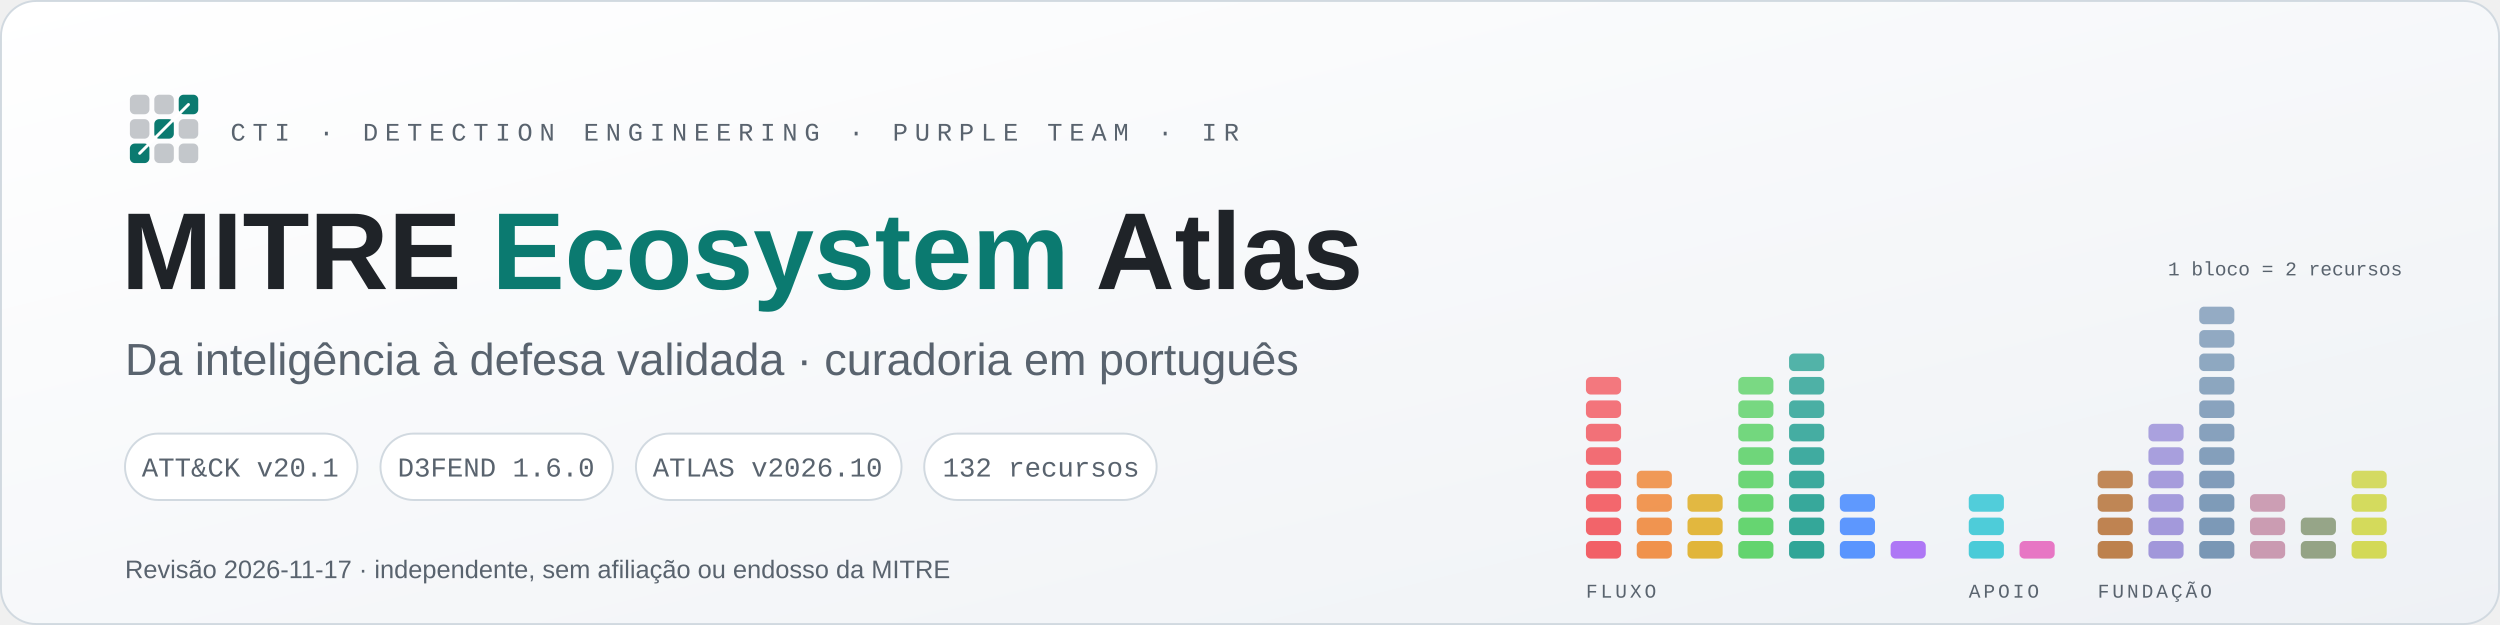
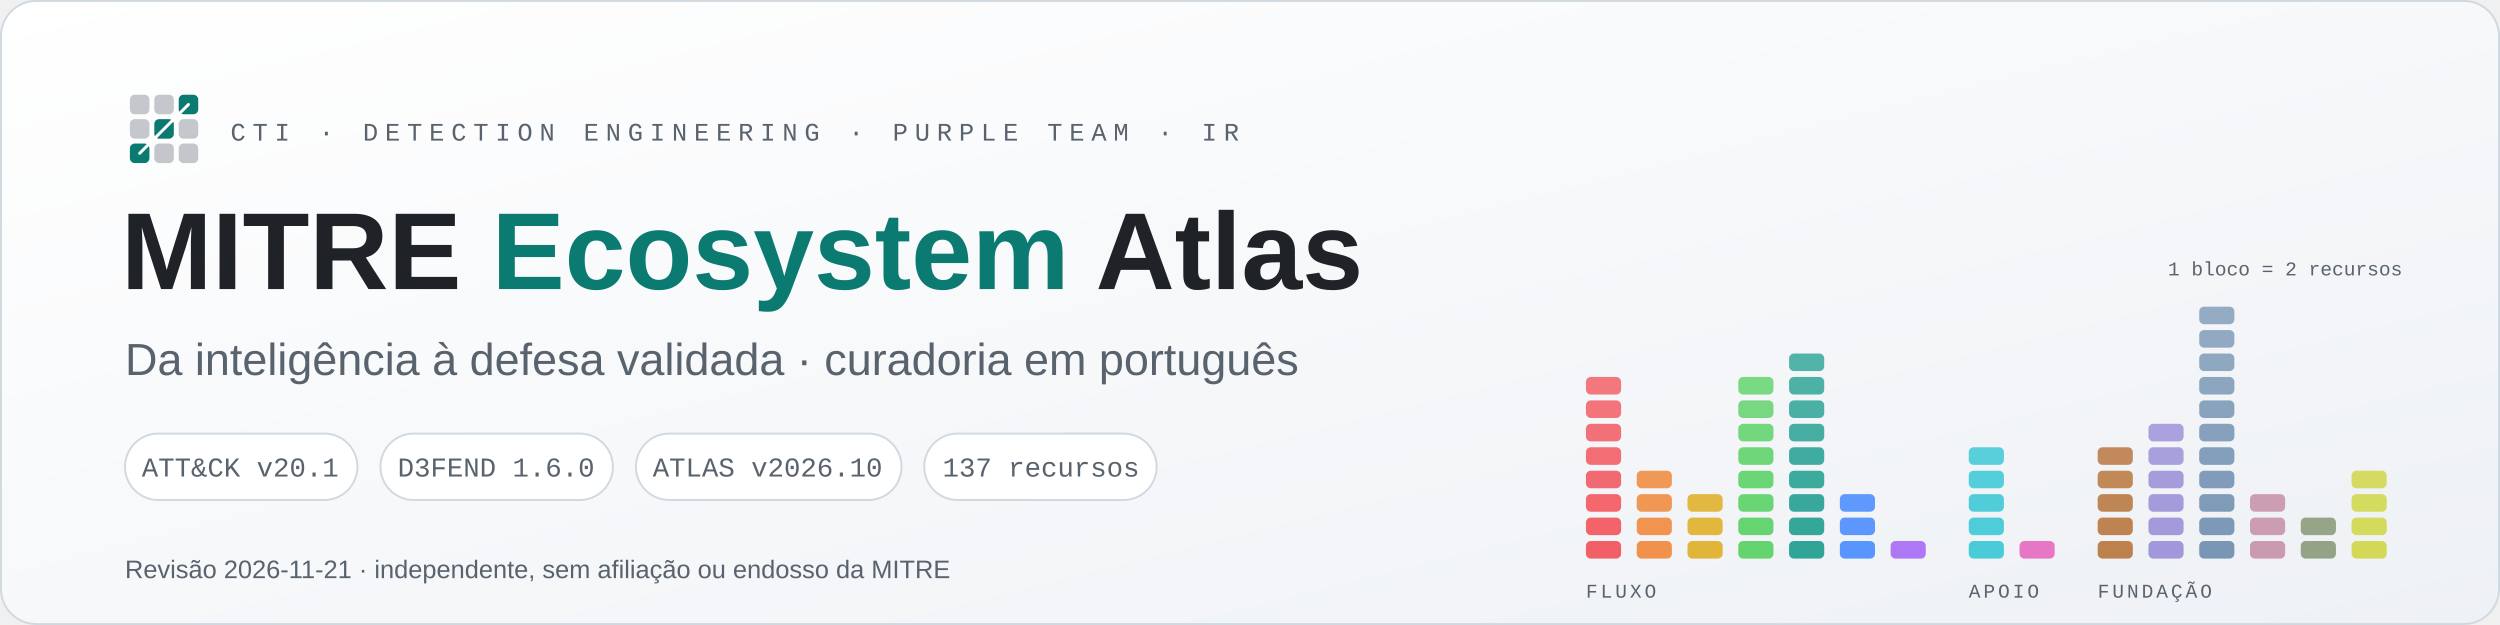
- <svg xmlns="http://www.w3.org/2000/svg" width="1280" height="320" viewBox="0 0 1280 320" role="img" aria-label="MITRE Ecosystem Atlas: 132 recursos mapeados em 15 camadas">
+ <svg xmlns="http://www.w3.org/2000/svg" width="1280" height="320" viewBox="0 0 1280 320" role="img" aria-label="MITRE Ecosystem Atlas: 137 recursos mapeados em 15 camadas">
  <defs>
    <linearGradient id="bg" x1="0" y1="0" x2="1" y2="1">
      <stop offset="0" stop-color="#ffffff" />
      <stop offset="1" stop-color="#eef1f5" />
    </linearGradient>
  </defs>
  <rect x="0.5" y="0.5" width="1279" height="319" rx="18" fill="url(#bg)" stroke="#d1d9e0" />
  <rect x="66.5" y="48.5" width="10.0" height="10.0" rx="2.5" fill="#59636e" fill-opacity="0.35" />
  <rect x="79.0" y="48.5" width="10.0" height="10.0" rx="2.5" fill="#59636e" fill-opacity="0.35" />
  <rect x="91.5" y="48.5" width="10.0" height="10.0" rx="2.5" fill="#0b7a70" />
  <rect x="66.5" y="61.0" width="10.0" height="10.0" rx="2.5" fill="#59636e" fill-opacity="0.35" />
  <rect x="79.0" y="61.0" width="10.0" height="10.0" rx="2.5" fill="#0b7a70" />
  <rect x="91.5" y="61.0" width="10.0" height="10.0" rx="2.5" fill="#59636e" fill-opacity="0.35" />
  <rect x="66.5" y="73.5" width="10.0" height="10.0" rx="2.5" fill="#0b7a70" />
  <rect x="79.0" y="73.5" width="10.0" height="10.0" rx="2.5" fill="#59636e" fill-opacity="0.35" />
  <rect x="91.5" y="73.5" width="10.0" height="10.0" rx="2.5" fill="#59636e" fill-opacity="0.35" />
  <path d="M71.5 78.5 L84.0 66.0 L96.5 53.5" stroke="#ffffff" stroke-width="1.5" stroke-linecap="round" fill="none" />
  <text x="118" y="72" font-family="'SFMono-Regular', Consolas, 'Liberation Mono', monospace" font-size="13" letter-spacing="3.5" fill="#59636e">CTI · DETECTION ENGINEERING · PURPLE TEAM · IR</text>
  <text x="62" y="148" font-family="'Segoe UI', 'Helvetica Neue', Arial, sans-serif" font-size="56" font-weight="800" fill="#1f2328">MITRE <tspan fill="#0b7a70">Ecosystem</tspan> Atlas</text>
  <text x="64" y="192" font-family="'Segoe UI', 'Helvetica Neue', Arial, sans-serif" font-size="23" fill="#59636e">Da inteligência à defesa validada · curadoria em português</text>
  <rect x="64" y="222" width="119" height="34" rx="17" fill="#ffffff" stroke="#d1d9e0" />
  <text x="123" y="244" text-anchor="middle" font-family="'SFMono-Regular', Consolas, 'Liberation Mono', monospace" font-size="14" fill="#59636e">ATT&amp;CK v20.1</text>
  <rect x="194.8" y="222" width="119" height="34" rx="17" fill="#ffffff" stroke="#d1d9e0" />
  <text x="254" y="244" text-anchor="middle" font-family="'SFMono-Regular', Consolas, 'Liberation Mono', monospace" font-size="14" fill="#59636e">D3FEND 1.6.0</text>
  <rect x="325.6" y="222" width="136" height="34" rx="17" fill="#ffffff" stroke="#d1d9e0" />
  <text x="393" y="244" text-anchor="middle" font-family="'SFMono-Regular', Consolas, 'Liberation Mono', monospace" font-size="14" fill="#59636e">ATLAS v2026.10</text>
  <rect x="473.2" y="222" width="119" height="34" rx="17" fill="#ffffff" stroke="#d1d9e0" />
-   <text x="533" y="244" text-anchor="middle" font-family="'SFMono-Regular', Consolas, 'Liberation Mono', monospace" font-size="14" fill="#59636e">132 recursos</text>
-   <text x="64" y="296" font-family="'Segoe UI', 'Helvetica Neue', Arial, sans-serif" font-size="13" fill="#59636e">Revisão 2026-11-17 · independente, sem afiliação ou endosso da MITRE</text>
+   <text x="533" y="244" text-anchor="middle" font-family="'SFMono-Regular', Consolas, 'Liberation Mono', monospace" font-size="14" fill="#59636e">137 recursos</text>
+   <text x="64" y="296" font-family="'Segoe UI', 'Helvetica Neue', Arial, sans-serif" font-size="13" fill="#59636e">Revisão 2026-11-21 · independente, sem afiliação ou endosso da MITRE</text>
  <rect x="812" y="277" width="18" height="9" rx="2.5" fill="#f2545b" opacity="0.92" />
  <rect x="812" y="265" width="18" height="9" rx="2.5" fill="#f2545b" opacity="0.90" />
  <rect x="812" y="253" width="18" height="9" rx="2.5" fill="#f2545b" opacity="0.88" />
  <rect x="812" y="241" width="18" height="9" rx="2.5" fill="#f2545b" opacity="0.86" />
  <rect x="812" y="229" width="18" height="9" rx="2.5" fill="#f2545b" opacity="0.84" />
  <rect x="812" y="217" width="18" height="9" rx="2.5" fill="#f2545b" opacity="0.82" />
  <rect x="812" y="205" width="18" height="9" rx="2.5" fill="#f2545b" opacity="0.80" />
  <rect x="812" y="193" width="18" height="9" rx="2.5" fill="#f2545b" opacity="0.78" />
  <rect x="838" y="277" width="18" height="9" rx="2.5" fill="#f08a3e" opacity="0.92" />
  <rect x="838" y="265" width="18" height="9" rx="2.5" fill="#f08a3e" opacity="0.90" />
  <rect x="838" y="253" width="18" height="9" rx="2.5" fill="#f08a3e" opacity="0.88" />
  <rect x="838" y="241" width="18" height="9" rx="2.5" fill="#f08a3e" opacity="0.86" />
  <rect x="864" y="277" width="18" height="9" rx="2.5" fill="#e0b02a" opacity="0.92" />
  <rect x="864" y="265" width="18" height="9" rx="2.5" fill="#e0b02a" opacity="0.90" />
  <rect x="864" y="253" width="18" height="9" rx="2.5" fill="#e0b02a" opacity="0.88" />
  <rect x="890" y="277" width="18" height="9" rx="2.5" fill="#57d163" opacity="0.92" />
  <rect x="890" y="265" width="18" height="9" rx="2.5" fill="#57d163" opacity="0.90" />
  <rect x="890" y="253" width="18" height="9" rx="2.5" fill="#57d163" opacity="0.88" />
  <rect x="890" y="241" width="18" height="9" rx="2.5" fill="#57d163" opacity="0.86" />
  <rect x="890" y="229" width="18" height="9" rx="2.5" fill="#57d163" opacity="0.84" />
  <rect x="890" y="217" width="18" height="9" rx="2.5" fill="#57d163" opacity="0.82" />
  <rect x="890" y="205" width="18" height="9" rx="2.5" fill="#57d163" opacity="0.80" />
  <rect x="890" y="193" width="18" height="9" rx="2.5" fill="#57d163" opacity="0.78" />
  <rect x="916" y="277" width="18" height="9" rx="2.5" fill="#1f9e8f" opacity="0.92" />
  <rect x="916" y="265" width="18" height="9" rx="2.5" fill="#1f9e8f" opacity="0.90" />
  <rect x="916" y="253" width="18" height="9" rx="2.5" fill="#1f9e8f" opacity="0.88" />
  <rect x="916" y="241" width="18" height="9" rx="2.5" fill="#1f9e8f" opacity="0.86" />
  <rect x="916" y="229" width="18" height="9" rx="2.5" fill="#1f9e8f" opacity="0.84" />
  <rect x="916" y="217" width="18" height="9" rx="2.5" fill="#1f9e8f" opacity="0.82" />
  <rect x="916" y="205" width="18" height="9" rx="2.5" fill="#1f9e8f" opacity="0.80" />
  <rect x="916" y="193" width="18" height="9" rx="2.5" fill="#1f9e8f" opacity="0.78" />
  <rect x="916" y="181" width="18" height="9" rx="2.5" fill="#1f9e8f" opacity="0.76" />
  <rect x="942" y="277" width="18" height="9" rx="2.5" fill="#4c8dff" opacity="0.92" />
  <rect x="942" y="265" width="18" height="9" rx="2.5" fill="#4c8dff" opacity="0.90" />
  <rect x="942" y="253" width="18" height="9" rx="2.5" fill="#4c8dff" opacity="0.88" />
  <rect x="968" y="277" width="18" height="9" rx="2.5" fill="#a86df5" opacity="0.92" />
  <text x="812" y="306" font-family="'SFMono-Regular', Consolas, 'Liberation Mono', monospace" font-size="10" letter-spacing="1.5" fill="#59636e">FLUXO</text>
  <rect x="1008" y="277" width="18" height="9" rx="2.5" fill="#3cc8d6" opacity="0.92" />
  <rect x="1008" y="265" width="18" height="9" rx="2.5" fill="#3cc8d6" opacity="0.90" />
  <rect x="1008" y="253" width="18" height="9" rx="2.5" fill="#3cc8d6" opacity="0.88" />
+   <rect x="1008" y="241" width="18" height="9" rx="2.5" fill="#3cc8d6" opacity="0.86" />
+   <rect x="1008" y="229" width="18" height="9" rx="2.5" fill="#3cc8d6" opacity="0.84" />
  <rect x="1034" y="277" width="18" height="9" rx="2.5" fill="#e66bc0" opacity="0.92" />
  <text x="1008" y="306" font-family="'SFMono-Regular', Consolas, 'Liberation Mono', monospace" font-size="10" letter-spacing="1.5" fill="#59636e">APOIO</text>
  <rect x="1074" y="277" width="18" height="9" rx="2.5" fill="#b9773f" opacity="0.92" />
  <rect x="1074" y="265" width="18" height="9" rx="2.5" fill="#b9773f" opacity="0.90" />
  <rect x="1074" y="253" width="18" height="9" rx="2.5" fill="#b9773f" opacity="0.88" />
  <rect x="1074" y="241" width="18" height="9" rx="2.5" fill="#b9773f" opacity="0.86" />
+   <rect x="1074" y="229" width="18" height="9" rx="2.5" fill="#b9773f" opacity="0.84" />
  <rect x="1100" y="277" width="18" height="9" rx="2.5" fill="#9a8fd8" opacity="0.92" />
  <rect x="1100" y="265" width="18" height="9" rx="2.5" fill="#9a8fd8" opacity="0.90" />
  <rect x="1100" y="253" width="18" height="9" rx="2.5" fill="#9a8fd8" opacity="0.88" />
  <rect x="1100" y="241" width="18" height="9" rx="2.5" fill="#9a8fd8" opacity="0.86" />
  <rect x="1100" y="229" width="18" height="9" rx="2.5" fill="#9a8fd8" opacity="0.84" />
  <rect x="1100" y="217" width="18" height="9" rx="2.5" fill="#9a8fd8" opacity="0.82" />
  <rect x="1126" y="277" width="18" height="9" rx="2.5" fill="#6f8fb0" opacity="0.92" />
  <rect x="1126" y="265" width="18" height="9" rx="2.5" fill="#6f8fb0" opacity="0.90" />
  <rect x="1126" y="253" width="18" height="9" rx="2.5" fill="#6f8fb0" opacity="0.88" />
  <rect x="1126" y="241" width="18" height="9" rx="2.5" fill="#6f8fb0" opacity="0.86" />
  <rect x="1126" y="229" width="18" height="9" rx="2.5" fill="#6f8fb0" opacity="0.84" />
  <rect x="1126" y="217" width="18" height="9" rx="2.5" fill="#6f8fb0" opacity="0.82" />
  <rect x="1126" y="205" width="18" height="9" rx="2.5" fill="#6f8fb0" opacity="0.80" />
  <rect x="1126" y="193" width="18" height="9" rx="2.5" fill="#6f8fb0" opacity="0.78" />
  <rect x="1126" y="181" width="18" height="9" rx="2.5" fill="#6f8fb0" opacity="0.76" />
  <rect x="1126" y="169" width="18" height="9" rx="2.5" fill="#6f8fb0" opacity="0.74" />
  <rect x="1126" y="157" width="18" height="9" rx="2.5" fill="#6f8fb0" opacity="0.72" />
  <rect x="1152" y="277" width="18" height="9" rx="2.5" fill="#c792ab" opacity="0.92" />
  <rect x="1152" y="265" width="18" height="9" rx="2.5" fill="#c792ab" opacity="0.90" />
  <rect x="1152" y="253" width="18" height="9" rx="2.5" fill="#c792ab" opacity="0.88" />
  <rect x="1178" y="277" width="18" height="9" rx="2.5" fill="#8c9c7c" opacity="0.92" />
  <rect x="1178" y="265" width="18" height="9" rx="2.5" fill="#8c9c7c" opacity="0.90" />
  <rect x="1204" y="277" width="18" height="9" rx="2.5" fill="#d0d74a" opacity="0.92" />
  <rect x="1204" y="265" width="18" height="9" rx="2.5" fill="#d0d74a" opacity="0.90" />
  <rect x="1204" y="253" width="18" height="9" rx="2.5" fill="#d0d74a" opacity="0.88" />
  <rect x="1204" y="241" width="18" height="9" rx="2.5" fill="#d0d74a" opacity="0.86" />
  <text x="1074" y="306" font-family="'SFMono-Regular', Consolas, 'Liberation Mono', monospace" font-size="10" letter-spacing="1.5" fill="#59636e">FUNDAÇÃO</text>
  <text x="1230" y="141" text-anchor="end" font-family="'SFMono-Regular', Consolas, 'Liberation Mono', monospace" font-size="10" fill="#59636e">1 bloco = 2 recursos</text>
</svg>
